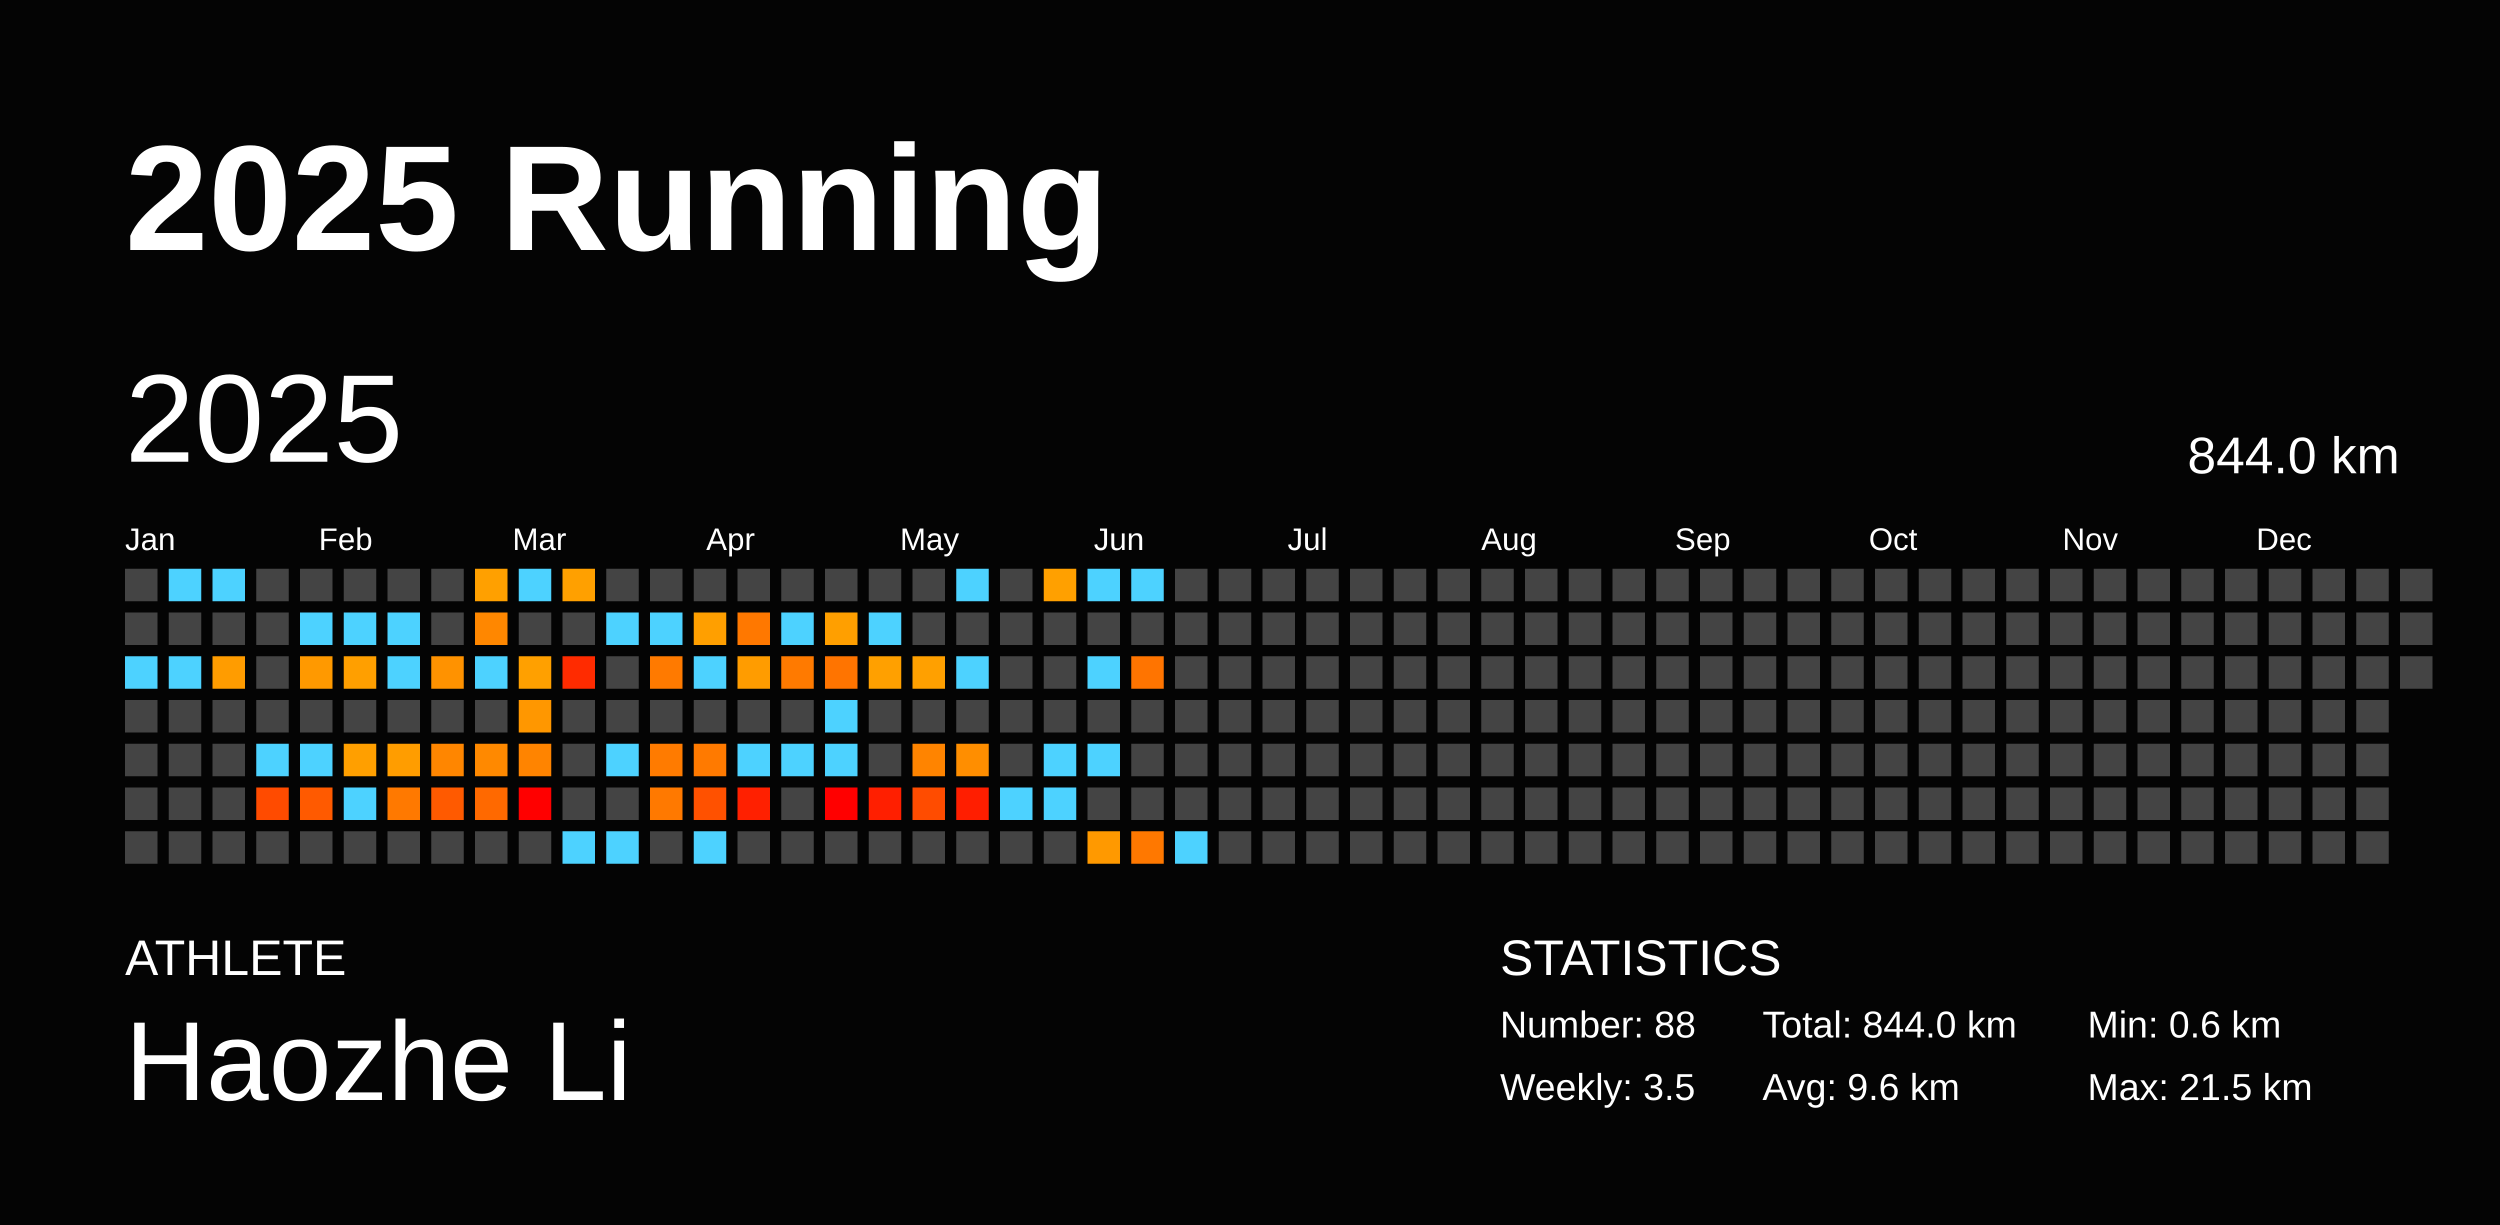
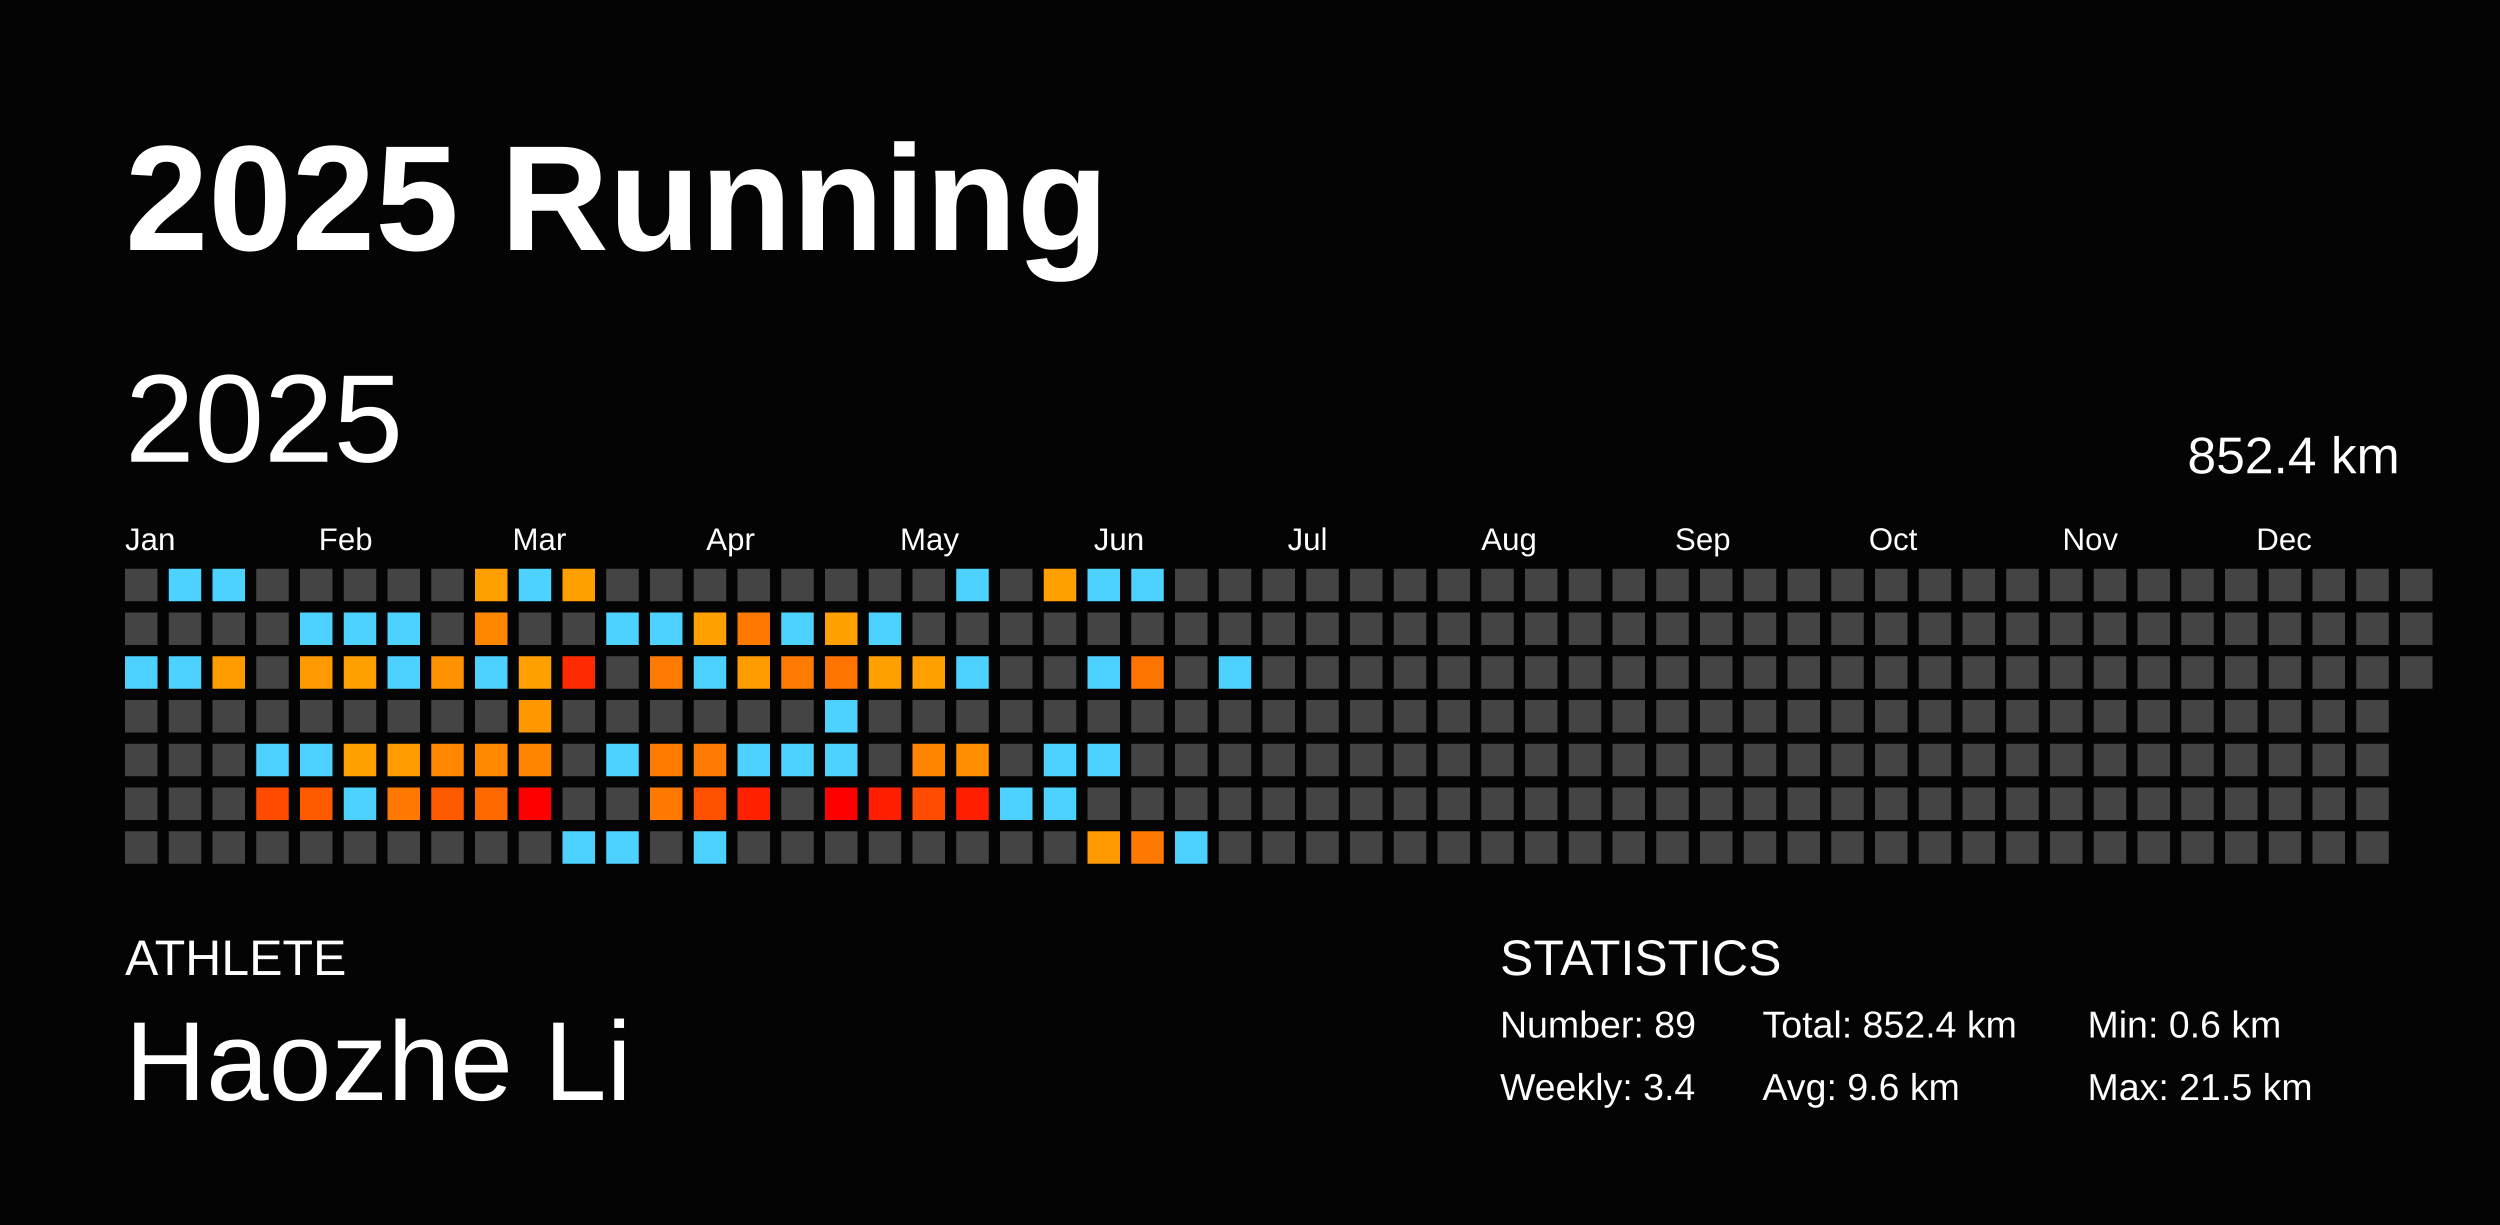
<svg xmlns="http://www.w3.org/2000/svg" baseProfile="full" height="98mm" version="1.1" viewBox="0,0,200,98" width="200mm">
  <defs />
  <rect fill="#040404" height="98" width="200" x="0" y="0" />
  <text fill="#FFFFFF" style="font-size:12px; font-family:Arial; font-weight:bold;" x="10" y="20">2025 Running</text>
  <text fill="#FFFFFF" style="font-size:4px; font-family:Arial" x="10" y="78">ATHLETE</text>
  <text fill="#FFFFFF" style="font-size:9px; font-family:Arial" x="10" y="88">Haozhe Li</text>
  <text fill="#FFFFFF" style="font-size:4px; font-family:Arial" x="120" y="78">STATISTICS</text>
-   <text fill="#FFFFFF" style="font-size:3px; font-family:Arial" x="120" y="83">Number: 88</text>
-   <text fill="#FFFFFF" style="font-size:3px; font-family:Arial" x="120" y="88">Weekly: 3.5</text>
-   <text fill="#FFFFFF" style="font-size:3px; font-family:Arial" x="141" y="83">Total: 844.0 km</text>
+   <text fill="#FFFFFF" style="font-size:3px; font-family:Arial" x="120" y="83">Number: 89</text>
+   <text fill="#FFFFFF" style="font-size:3px; font-family:Arial" x="120" y="88">Weekly: 3.4</text>
+   <text fill="#FFFFFF" style="font-size:3px; font-family:Arial" x="141" y="83">Total: 852.4 km</text>
  <text fill="#FFFFFF" style="font-size:3px; font-family:Arial" x="141" y="88">Avg: 9.6 km</text>
  <text fill="#FFFFFF" style="font-size:3px; font-family:Arial" x="167" y="83">Min: 0.6 km</text>
  <text fill="#FFFFFF" style="font-size:3px; font-family:Arial" x="167" y="88">Max: 21.5 km</text>
  <text dominant-baseline="hanging" fill="#FFFFFF" style="font-size:10.0px; font-family:Arial;" x="10" y="30">2025</text>
-   <text dominant-baseline="hanging" fill="#FFFFFF" style="font-size:4.125px; font-family:Arial;" x="175" y="35">844.0 km</text>
+   <text dominant-baseline="hanging" fill="#FFFFFF" style="font-size:4.125px; font-family:Arial;" x="175" y="35">852.4 km</text>
  <text fill="#FFFFFF" style="font-size:2.5px; font-family:Arial" x="10.0" y="44">Jan</text>
  <text fill="#FFFFFF" style="font-size:2.5px; font-family:Arial" x="25.5" y="44">Feb</text>
  <text fill="#FFFFFF" style="font-size:2.5px; font-family:Arial" x="41.0" y="44">Mar</text>
  <text fill="#FFFFFF" style="font-size:2.5px; font-family:Arial" x="56.5" y="44">Apr</text>
  <text fill="#FFFFFF" style="font-size:2.5px; font-family:Arial" x="72.0" y="44">May</text>
  <text fill="#FFFFFF" style="font-size:2.5px; font-family:Arial" x="87.5" y="44">Jun</text>
  <text fill="#FFFFFF" style="font-size:2.5px; font-family:Arial" x="103.0" y="44">Jul</text>
  <text fill="#FFFFFF" style="font-size:2.5px; font-family:Arial" x="118.5" y="44">Aug</text>
  <text fill="#FFFFFF" style="font-size:2.5px; font-family:Arial" x="134.0" y="44">Sep</text>
  <text fill="#FFFFFF" style="font-size:2.5px; font-family:Arial" x="149.5" y="44">Oct</text>
  <text fill="#FFFFFF" style="font-size:2.5px; font-family:Arial" x="165.0" y="44">Nov</text>
  <text fill="#FFFFFF" style="font-size:2.5px; font-family:Arial" x="180.5" y="44">Dec</text>
  <rect fill="#444444" height="2.6" width="2.6" x="10.0" y="45.5" />
  <rect fill="#444444" height="2.6" width="2.6" x="10.0" y="49.0" />
  <rect fill="#4dd2ff" height="2.6" width="2.6" x="10.0" y="52.5" />
  <rect fill="#444444" height="2.6" width="2.6" x="10.0" y="56.0" />
  <rect fill="#444444" height="2.6" width="2.6" x="10.0" y="59.5" />
  <rect fill="#444444" height="2.6" width="2.6" x="10.0" y="63.0" />
  <rect fill="#444444" height="2.6" width="2.6" x="10.0" y="66.5" />
  <rect fill="#4dd2ff" height="2.6" width="2.6" x="13.5" y="45.5" />
  <rect fill="#444444" height="2.6" width="2.6" x="13.5" y="49.0" />
  <rect fill="#4dd2ff" height="2.6" width="2.6" x="13.5" y="52.5" />
  <rect fill="#444444" height="2.6" width="2.6" x="13.5" y="56.0" />
  <rect fill="#444444" height="2.6" width="2.6" x="13.5" y="59.5" />
  <rect fill="#444444" height="2.6" width="2.6" x="13.5" y="63.0" />
  <rect fill="#444444" height="2.6" width="2.6" x="13.5" y="66.5" />
  <rect fill="#4dd2ff" height="2.6" width="2.6" x="17.0" y="45.5" />
  <rect fill="#444444" height="2.6" width="2.6" x="17.0" y="49.0" />
  <rect fill="#ff9c00" height="2.6" width="2.6" x="17.0" y="52.5" />
  <rect fill="#444444" height="2.6" width="2.6" x="17.0" y="56.0" />
  <rect fill="#444444" height="2.6" width="2.6" x="17.0" y="59.5" />
  <rect fill="#444444" height="2.6" width="2.6" x="17.0" y="63.0" />
  <rect fill="#444444" height="2.6" width="2.6" x="17.0" y="66.5" />
  <rect fill="#444444" height="2.6" width="2.6" x="20.5" y="45.5" />
  <rect fill="#444444" height="2.6" width="2.6" x="20.5" y="49.0" />
  <rect fill="#444444" height="2.6" width="2.6" x="20.5" y="52.5" />
  <rect fill="#444444" height="2.6" width="2.6" x="20.5" y="56.0" />
  <rect fill="#4dd2ff" height="2.6" width="2.6" x="20.5" y="59.5" />
  <rect fill="#ff4b00" height="2.6" width="2.6" x="20.5" y="63.0" />
  <rect fill="#444444" height="2.6" width="2.6" x="20.5" y="66.5" />
  <rect fill="#444444" height="2.6" width="2.6" x="24.0" y="45.5" />
  <rect fill="#4dd2ff" height="2.6" width="2.6" x="24.0" y="49.0" />
  <rect fill="#ff9900" height="2.6" width="2.6" x="24.0" y="52.5" />
  <rect fill="#444444" height="2.6" width="2.6" x="24.0" y="56.0" />
  <rect fill="#4dd2ff" height="2.6" width="2.6" x="24.0" y="59.5" />
  <rect fill="#ff5a00" height="2.6" width="2.6" x="24.0" y="63.0" />
  <rect fill="#444444" height="2.6" width="2.6" x="24.0" y="66.5" />
  <rect fill="#444444" height="2.6" width="2.6" x="27.5" y="45.5" />
  <rect fill="#4dd2ff" height="2.6" width="2.6" x="27.5" y="49.0" />
  <rect fill="#ff9f00" height="2.6" width="2.6" x="27.5" y="52.5" />
  <rect fill="#444444" height="2.6" width="2.6" x="27.5" y="56.0" />
  <rect fill="#ff9f00" height="2.6" width="2.6" x="27.5" y="59.5" />
  <rect fill="#4dd2ff" height="2.6" width="2.6" x="27.5" y="63.0" />
  <rect fill="#444444" height="2.6" width="2.6" x="27.5" y="66.5" />
  <rect fill="#444444" height="2.6" width="2.6" x="31.0" y="45.5" />
  <rect fill="#4dd2ff" height="2.6" width="2.6" x="31.0" y="49.0" />
  <rect fill="#4dd2ff" height="2.6" width="2.6" x="31.0" y="52.5" />
  <rect fill="#444444" height="2.6" width="2.6" x="31.0" y="56.0" />
  <rect fill="#ff9d00" height="2.6" width="2.6" x="31.0" y="59.5" />
  <rect fill="#ff7900" height="2.6" width="2.6" x="31.0" y="63.0" />
  <rect fill="#444444" height="2.6" width="2.6" x="31.0" y="66.5" />
  <rect fill="#444444" height="2.6" width="2.6" x="34.5" y="45.5" />
  <rect fill="#444444" height="2.6" width="2.6" x="34.5" y="49.0" />
  <rect fill="#ff9200" height="2.6" width="2.6" x="34.5" y="52.5" />
  <rect fill="#444444" height="2.6" width="2.6" x="34.5" y="56.0" />
  <rect fill="#ff8600" height="2.6" width="2.6" x="34.5" y="59.5" />
  <rect fill="#ff5a00" height="2.6" width="2.6" x="34.5" y="63.0" />
  <rect fill="#444444" height="2.6" width="2.6" x="34.5" y="66.5" />
  <rect fill="#ffa000" height="2.6" width="2.6" x="38.0" y="45.5" />
  <rect fill="#ff8700" height="2.6" width="2.6" x="38.0" y="49.0" />
  <rect fill="#4dd2ff" height="2.6" width="2.6" x="38.0" y="52.5" />
  <rect fill="#444444" height="2.6" width="2.6" x="38.0" y="56.0" />
  <rect fill="#ff8900" height="2.6" width="2.6" x="38.0" y="59.5" />
  <rect fill="#ff6900" height="2.6" width="2.6" x="38.0" y="63.0" />
  <rect fill="#444444" height="2.6" width="2.6" x="38.0" y="66.5" />
  <rect fill="#4dd2ff" height="2.6" width="2.6" x="41.5" y="45.5" />
  <rect fill="#444444" height="2.6" width="2.6" x="41.5" y="49.0" />
  <rect fill="#ffa000" height="2.6" width="2.6" x="41.5" y="52.5" />
  <rect fill="#ff9700" height="2.6" width="2.6" x="41.5" y="56.0" />
  <rect fill="#ff8400" height="2.6" width="2.6" x="41.5" y="59.5" />
  <rect fill="red" height="2.6" width="2.6" x="41.5" y="63.0" />
  <rect fill="#444444" height="2.6" width="2.6" x="41.5" y="66.5" />
  <rect fill="#ffa000" height="2.6" width="2.6" x="45.0" y="45.5" />
  <rect fill="#444444" height="2.6" width="2.6" x="45.0" y="49.0" />
  <rect fill="#ff2b00" height="2.6" width="2.6" x="45.0" y="52.5" />
  <rect fill="#444444" height="2.6" width="2.6" x="45.0" y="56.0" />
  <rect fill="#444444" height="2.6" width="2.6" x="45.0" y="59.5" />
  <rect fill="#444444" height="2.6" width="2.6" x="45.0" y="63.0" />
  <rect fill="#4dd2ff" height="2.6" width="2.6" x="45.0" y="66.5" />
  <rect fill="#444444" height="2.6" width="2.6" x="48.5" y="45.5" />
  <rect fill="#4dd2ff" height="2.6" width="2.6" x="48.5" y="49.0" />
  <rect fill="#444444" height="2.6" width="2.6" x="48.5" y="52.5" />
  <rect fill="#444444" height="2.6" width="2.6" x="48.5" y="56.0" />
  <rect fill="#4dd2ff" height="2.6" width="2.6" x="48.5" y="59.5" />
  <rect fill="#444444" height="2.6" width="2.6" x="48.5" y="63.0" />
  <rect fill="#4dd2ff" height="2.6" width="2.6" x="48.5" y="66.5" />
  <rect fill="#444444" height="2.6" width="2.6" x="52.0" y="45.5" />
  <rect fill="#4dd2ff" height="2.6" width="2.6" x="52.0" y="49.0" />
  <rect fill="#ff7a00" height="2.6" width="2.6" x="52.0" y="52.5" />
  <rect fill="#444444" height="2.6" width="2.6" x="52.0" y="56.0" />
  <rect fill="#ff7b00" height="2.6" width="2.6" x="52.0" y="59.5" />
  <rect fill="#ff7900" height="2.6" width="2.6" x="52.0" y="63.0" />
  <rect fill="#444444" height="2.6" width="2.6" x="52.0" y="66.5" />
  <rect fill="#444444" height="2.6" width="2.6" x="55.5" y="45.5" />
  <rect fill="#ff9f00" height="2.6" width="2.6" x="55.5" y="49.0" />
  <rect fill="#4dd2ff" height="2.6" width="2.6" x="55.5" y="52.5" />
  <rect fill="#444444" height="2.6" width="2.6" x="55.5" y="56.0" />
  <rect fill="#ff7a00" height="2.6" width="2.6" x="55.5" y="59.5" />
  <rect fill="#ff5100" height="2.6" width="2.6" x="55.5" y="63.0" />
  <rect fill="#4dd2ff" height="2.6" width="2.6" x="55.5" y="66.5" />
  <rect fill="#444444" height="2.6" width="2.6" x="59.0" y="45.5" />
  <rect fill="#ff7800" height="2.6" width="2.6" x="59.0" y="49.0" />
  <rect fill="#ff9c00" height="2.6" width="2.6" x="59.0" y="52.5" />
  <rect fill="#444444" height="2.6" width="2.6" x="59.0" y="56.0" />
  <rect fill="#4dd2ff" height="2.6" width="2.6" x="59.0" y="59.5" />
  <rect fill="#ff2000" height="2.6" width="2.6" x="59.0" y="63.0" />
  <rect fill="#444444" height="2.6" width="2.6" x="59.0" y="66.5" />
  <rect fill="#444444" height="2.6" width="2.6" x="62.5" y="45.5" />
  <rect fill="#4dd2ff" height="2.6" width="2.6" x="62.5" y="49.0" />
  <rect fill="#ff7a00" height="2.6" width="2.6" x="62.5" y="52.5" />
  <rect fill="#444444" height="2.6" width="2.6" x="62.5" y="56.0" />
  <rect fill="#4dd2ff" height="2.6" width="2.6" x="62.5" y="59.5" />
  <rect fill="#444444" height="2.6" width="2.6" x="62.5" y="63.0" />
  <rect fill="#444444" height="2.6" width="2.6" x="62.5" y="66.5" />
  <rect fill="#444444" height="2.6" width="2.6" x="66.0" y="45.5" />
  <rect fill="#ff9f00" height="2.6" width="2.6" x="66.0" y="49.0" />
  <rect fill="#ff7400" height="2.6" width="2.6" x="66.0" y="52.5" />
  <rect fill="#4dd2ff" height="2.6" width="2.6" x="66.0" y="56.0" />
  <rect fill="#4dd2ff" height="2.6" width="2.6" x="66.0" y="59.5" />
  <rect fill="red" height="2.6" width="2.6" x="66.0" y="63.0" />
  <rect fill="#444444" height="2.6" width="2.6" x="66.0" y="66.5" />
  <rect fill="#444444" height="2.6" width="2.6" x="69.5" y="45.5" />
  <rect fill="#4dd2ff" height="2.6" width="2.6" x="69.5" y="49.0" />
  <rect fill="#ffa000" height="2.6" width="2.6" x="69.5" y="52.5" />
  <rect fill="#444444" height="2.6" width="2.6" x="69.5" y="56.0" />
  <rect fill="#444444" height="2.6" width="2.6" x="69.5" y="59.5" />
  <rect fill="#ff1f00" height="2.6" width="2.6" x="69.5" y="63.0" />
  <rect fill="#444444" height="2.6" width="2.6" x="69.5" y="66.5" />
  <rect fill="#444444" height="2.6" width="2.6" x="73.0" y="45.5" />
  <rect fill="#444444" height="2.6" width="2.6" x="73.0" y="49.0" />
  <rect fill="#ffa000" height="2.6" width="2.6" x="73.0" y="52.5" />
  <rect fill="#444444" height="2.6" width="2.6" x="73.0" y="56.0" />
  <rect fill="#ff8400" height="2.6" width="2.6" x="73.0" y="59.5" />
  <rect fill="#ff4c00" height="2.6" width="2.6" x="73.0" y="63.0" />
  <rect fill="#444444" height="2.6" width="2.6" x="73.0" y="66.5" />
  <rect fill="#4dd2ff" height="2.6" width="2.6" x="76.5" y="45.5" />
  <rect fill="#444444" height="2.6" width="2.6" x="76.5" y="49.0" />
  <rect fill="#4dd2ff" height="2.6" width="2.6" x="76.5" y="52.5" />
  <rect fill="#444444" height="2.6" width="2.6" x="76.5" y="56.0" />
  <rect fill="#ff8e00" height="2.6" width="2.6" x="76.5" y="59.5" />
  <rect fill="#ff1e00" height="2.6" width="2.6" x="76.5" y="63.0" />
  <rect fill="#444444" height="2.6" width="2.6" x="76.5" y="66.5" />
  <rect fill="#444444" height="2.6" width="2.6" x="80.0" y="45.5" />
  <rect fill="#444444" height="2.6" width="2.6" x="80.0" y="49.0" />
  <rect fill="#444444" height="2.6" width="2.6" x="80.0" y="52.5" />
  <rect fill="#444444" height="2.6" width="2.6" x="80.0" y="56.0" />
  <rect fill="#444444" height="2.6" width="2.6" x="80.0" y="59.5" />
  <rect fill="#4dd2ff" height="2.6" width="2.6" x="80.0" y="63.0" />
  <rect fill="#444444" height="2.6" width="2.6" x="80.0" y="66.5" />
  <rect fill="#ffa000" height="2.6" width="2.6" x="83.5" y="45.5" />
  <rect fill="#444444" height="2.6" width="2.6" x="83.5" y="49.0" />
  <rect fill="#444444" height="2.6" width="2.6" x="83.5" y="52.5" />
  <rect fill="#444444" height="2.6" width="2.6" x="83.5" y="56.0" />
  <rect fill="#4dd2ff" height="2.6" width="2.6" x="83.5" y="59.5" />
  <rect fill="#4dd2ff" height="2.6" width="2.6" x="83.5" y="63.0" />
  <rect fill="#444444" height="2.6" width="2.6" x="83.5" y="66.5" />
  <rect fill="#4dd2ff" height="2.6" width="2.6" x="87.0" y="45.5" />
  <rect fill="#444444" height="2.6" width="2.6" x="87.0" y="49.0" />
  <rect fill="#4dd2ff" height="2.6" width="2.6" x="87.0" y="52.5" />
  <rect fill="#444444" height="2.6" width="2.6" x="87.0" y="56.0" />
  <rect fill="#4dd2ff" height="2.6" width="2.6" x="87.0" y="59.5" />
  <rect fill="#444444" height="2.6" width="2.6" x="87.0" y="63.0" />
  <rect fill="#ff9900" height="2.6" width="2.6" x="87.0" y="66.5" />
  <rect fill="#4dd2ff" height="2.6" width="2.6" x="90.5" y="45.5" />
  <rect fill="#444444" height="2.6" width="2.6" x="90.5" y="49.0" />
  <rect fill="#ff7400" height="2.6" width="2.6" x="90.5" y="52.5" />
  <rect fill="#444444" height="2.6" width="2.6" x="90.5" y="56.0" />
  <rect fill="#444444" height="2.6" width="2.6" x="90.5" y="59.5" />
  <rect fill="#444444" height="2.6" width="2.6" x="90.5" y="63.0" />
  <rect fill="#ff7800" height="2.6" width="2.6" x="90.5" y="66.5" />
  <rect fill="#444444" height="2.6" width="2.6" x="94.0" y="45.5" />
  <rect fill="#444444" height="2.6" width="2.6" x="94.0" y="49.0" />
  <rect fill="#444444" height="2.6" width="2.6" x="94.0" y="52.5" />
  <rect fill="#444444" height="2.6" width="2.6" x="94.0" y="56.0" />
  <rect fill="#444444" height="2.6" width="2.6" x="94.0" y="59.5" />
  <rect fill="#444444" height="2.6" width="2.6" x="94.0" y="63.0" />
  <rect fill="#4dd2ff" height="2.6" width="2.6" x="94.0" y="66.5" />
  <rect fill="#444444" height="2.6" width="2.6" x="97.5" y="45.5" />
  <rect fill="#444444" height="2.6" width="2.6" x="97.5" y="49.0" />
-   <rect fill="#444444" height="2.6" width="2.6" x="97.5" y="52.5" />
+   <rect fill="#4dd2ff" height="2.6" width="2.6" x="97.5" y="52.5" />
  <rect fill="#444444" height="2.6" width="2.6" x="97.5" y="56.0" />
  <rect fill="#444444" height="2.6" width="2.6" x="97.5" y="59.5" />
  <rect fill="#444444" height="2.6" width="2.6" x="97.5" y="63.0" />
  <rect fill="#444444" height="2.6" width="2.6" x="97.5" y="66.5" />
  <rect fill="#444444" height="2.6" width="2.6" x="101.0" y="45.5" />
  <rect fill="#444444" height="2.6" width="2.6" x="101.0" y="49.0" />
  <rect fill="#444444" height="2.6" width="2.6" x="101.0" y="52.5" />
  <rect fill="#444444" height="2.6" width="2.6" x="101.0" y="56.0" />
  <rect fill="#444444" height="2.6" width="2.6" x="101.0" y="59.5" />
  <rect fill="#444444" height="2.6" width="2.6" x="101.0" y="63.0" />
  <rect fill="#444444" height="2.6" width="2.6" x="101.0" y="66.5" />
  <rect fill="#444444" height="2.6" width="2.6" x="104.5" y="45.5" />
  <rect fill="#444444" height="2.6" width="2.6" x="104.5" y="49.0" />
  <rect fill="#444444" height="2.6" width="2.6" x="104.5" y="52.5" />
  <rect fill="#444444" height="2.6" width="2.6" x="104.5" y="56.0" />
  <rect fill="#444444" height="2.6" width="2.6" x="104.5" y="59.5" />
  <rect fill="#444444" height="2.6" width="2.6" x="104.5" y="63.0" />
  <rect fill="#444444" height="2.6" width="2.6" x="104.5" y="66.5" />
  <rect fill="#444444" height="2.6" width="2.6" x="108.0" y="45.5" />
  <rect fill="#444444" height="2.6" width="2.6" x="108.0" y="49.0" />
  <rect fill="#444444" height="2.6" width="2.6" x="108.0" y="52.5" />
  <rect fill="#444444" height="2.6" width="2.6" x="108.0" y="56.0" />
  <rect fill="#444444" height="2.6" width="2.6" x="108.0" y="59.5" />
  <rect fill="#444444" height="2.6" width="2.6" x="108.0" y="63.0" />
  <rect fill="#444444" height="2.6" width="2.6" x="108.0" y="66.5" />
  <rect fill="#444444" height="2.6" width="2.6" x="111.5" y="45.5" />
  <rect fill="#444444" height="2.6" width="2.6" x="111.5" y="49.0" />
  <rect fill="#444444" height="2.6" width="2.6" x="111.5" y="52.5" />
  <rect fill="#444444" height="2.6" width="2.6" x="111.5" y="56.0" />
  <rect fill="#444444" height="2.6" width="2.6" x="111.5" y="59.5" />
  <rect fill="#444444" height="2.6" width="2.6" x="111.5" y="63.0" />
  <rect fill="#444444" height="2.6" width="2.6" x="111.5" y="66.5" />
  <rect fill="#444444" height="2.6" width="2.6" x="115.0" y="45.5" />
  <rect fill="#444444" height="2.6" width="2.6" x="115.0" y="49.0" />
  <rect fill="#444444" height="2.6" width="2.6" x="115.0" y="52.5" />
  <rect fill="#444444" height="2.6" width="2.6" x="115.0" y="56.0" />
  <rect fill="#444444" height="2.6" width="2.6" x="115.0" y="59.5" />
  <rect fill="#444444" height="2.6" width="2.6" x="115.0" y="63.0" />
  <rect fill="#444444" height="2.6" width="2.6" x="115.0" y="66.5" />
  <rect fill="#444444" height="2.6" width="2.6" x="118.5" y="45.5" />
  <rect fill="#444444" height="2.6" width="2.6" x="118.5" y="49.0" />
  <rect fill="#444444" height="2.6" width="2.6" x="118.5" y="52.5" />
  <rect fill="#444444" height="2.6" width="2.6" x="118.5" y="56.0" />
  <rect fill="#444444" height="2.6" width="2.6" x="118.5" y="59.5" />
  <rect fill="#444444" height="2.6" width="2.6" x="118.5" y="63.0" />
  <rect fill="#444444" height="2.6" width="2.6" x="118.5" y="66.5" />
  <rect fill="#444444" height="2.6" width="2.6" x="122.0" y="45.5" />
  <rect fill="#444444" height="2.6" width="2.6" x="122.0" y="49.0" />
  <rect fill="#444444" height="2.6" width="2.6" x="122.0" y="52.5" />
  <rect fill="#444444" height="2.6" width="2.6" x="122.0" y="56.0" />
  <rect fill="#444444" height="2.6" width="2.6" x="122.0" y="59.5" />
  <rect fill="#444444" height="2.6" width="2.6" x="122.0" y="63.0" />
  <rect fill="#444444" height="2.6" width="2.6" x="122.0" y="66.5" />
  <rect fill="#444444" height="2.6" width="2.6" x="125.5" y="45.5" />
  <rect fill="#444444" height="2.6" width="2.6" x="125.5" y="49.0" />
  <rect fill="#444444" height="2.6" width="2.6" x="125.5" y="52.5" />
  <rect fill="#444444" height="2.6" width="2.6" x="125.5" y="56.0" />
  <rect fill="#444444" height="2.6" width="2.6" x="125.5" y="59.5" />
  <rect fill="#444444" height="2.6" width="2.6" x="125.5" y="63.0" />
  <rect fill="#444444" height="2.6" width="2.6" x="125.5" y="66.5" />
  <rect fill="#444444" height="2.6" width="2.6" x="129.0" y="45.5" />
  <rect fill="#444444" height="2.6" width="2.6" x="129.0" y="49.0" />
  <rect fill="#444444" height="2.6" width="2.6" x="129.0" y="52.5" />
  <rect fill="#444444" height="2.6" width="2.6" x="129.0" y="56.0" />
  <rect fill="#444444" height="2.6" width="2.6" x="129.0" y="59.5" />
  <rect fill="#444444" height="2.6" width="2.6" x="129.0" y="63.0" />
  <rect fill="#444444" height="2.6" width="2.6" x="129.0" y="66.5" />
  <rect fill="#444444" height="2.6" width="2.6" x="132.5" y="45.5" />
  <rect fill="#444444" height="2.6" width="2.6" x="132.5" y="49.0" />
  <rect fill="#444444" height="2.6" width="2.6" x="132.5" y="52.5" />
  <rect fill="#444444" height="2.6" width="2.6" x="132.5" y="56.0" />
  <rect fill="#444444" height="2.6" width="2.6" x="132.5" y="59.5" />
  <rect fill="#444444" height="2.6" width="2.6" x="132.5" y="63.0" />
  <rect fill="#444444" height="2.6" width="2.6" x="132.5" y="66.5" />
  <rect fill="#444444" height="2.6" width="2.6" x="136.0" y="45.5" />
  <rect fill="#444444" height="2.6" width="2.6" x="136.0" y="49.0" />
  <rect fill="#444444" height="2.6" width="2.6" x="136.0" y="52.5" />
  <rect fill="#444444" height="2.6" width="2.6" x="136.0" y="56.0" />
  <rect fill="#444444" height="2.6" width="2.6" x="136.0" y="59.5" />
  <rect fill="#444444" height="2.6" width="2.6" x="136.0" y="63.0" />
  <rect fill="#444444" height="2.6" width="2.6" x="136.0" y="66.5" />
  <rect fill="#444444" height="2.6" width="2.6" x="139.5" y="45.5" />
  <rect fill="#444444" height="2.6" width="2.6" x="139.5" y="49.0" />
  <rect fill="#444444" height="2.6" width="2.6" x="139.5" y="52.5" />
  <rect fill="#444444" height="2.6" width="2.6" x="139.5" y="56.0" />
  <rect fill="#444444" height="2.6" width="2.6" x="139.5" y="59.5" />
  <rect fill="#444444" height="2.6" width="2.6" x="139.5" y="63.0" />
  <rect fill="#444444" height="2.6" width="2.6" x="139.5" y="66.5" />
  <rect fill="#444444" height="2.6" width="2.6" x="143.0" y="45.5" />
  <rect fill="#444444" height="2.6" width="2.6" x="143.0" y="49.0" />
  <rect fill="#444444" height="2.6" width="2.6" x="143.0" y="52.5" />
  <rect fill="#444444" height="2.6" width="2.6" x="143.0" y="56.0" />
  <rect fill="#444444" height="2.6" width="2.6" x="143.0" y="59.5" />
  <rect fill="#444444" height="2.6" width="2.6" x="143.0" y="63.0" />
  <rect fill="#444444" height="2.6" width="2.6" x="143.0" y="66.5" />
  <rect fill="#444444" height="2.6" width="2.6" x="146.5" y="45.5" />
  <rect fill="#444444" height="2.6" width="2.6" x="146.5" y="49.0" />
  <rect fill="#444444" height="2.6" width="2.6" x="146.5" y="52.5" />
  <rect fill="#444444" height="2.6" width="2.6" x="146.5" y="56.0" />
  <rect fill="#444444" height="2.6" width="2.6" x="146.5" y="59.5" />
  <rect fill="#444444" height="2.6" width="2.6" x="146.5" y="63.0" />
  <rect fill="#444444" height="2.6" width="2.6" x="146.5" y="66.5" />
  <rect fill="#444444" height="2.6" width="2.6" x="150.0" y="45.5" />
  <rect fill="#444444" height="2.6" width="2.6" x="150.0" y="49.0" />
  <rect fill="#444444" height="2.6" width="2.6" x="150.0" y="52.5" />
  <rect fill="#444444" height="2.6" width="2.6" x="150.0" y="56.0" />
  <rect fill="#444444" height="2.6" width="2.6" x="150.0" y="59.5" />
  <rect fill="#444444" height="2.6" width="2.6" x="150.0" y="63.0" />
  <rect fill="#444444" height="2.6" width="2.6" x="150.0" y="66.5" />
  <rect fill="#444444" height="2.6" width="2.6" x="153.5" y="45.5" />
  <rect fill="#444444" height="2.6" width="2.6" x="153.5" y="49.0" />
  <rect fill="#444444" height="2.6" width="2.6" x="153.5" y="52.5" />
  <rect fill="#444444" height="2.6" width="2.6" x="153.5" y="56.0" />
  <rect fill="#444444" height="2.6" width="2.6" x="153.5" y="59.5" />
  <rect fill="#444444" height="2.6" width="2.6" x="153.5" y="63.0" />
  <rect fill="#444444" height="2.6" width="2.6" x="153.5" y="66.5" />
  <rect fill="#444444" height="2.6" width="2.6" x="157.0" y="45.5" />
  <rect fill="#444444" height="2.6" width="2.6" x="157.0" y="49.0" />
  <rect fill="#444444" height="2.6" width="2.6" x="157.0" y="52.5" />
  <rect fill="#444444" height="2.6" width="2.6" x="157.0" y="56.0" />
  <rect fill="#444444" height="2.6" width="2.6" x="157.0" y="59.5" />
  <rect fill="#444444" height="2.6" width="2.6" x="157.0" y="63.0" />
  <rect fill="#444444" height="2.6" width="2.6" x="157.0" y="66.5" />
  <rect fill="#444444" height="2.6" width="2.6" x="160.5" y="45.5" />
  <rect fill="#444444" height="2.6" width="2.6" x="160.5" y="49.0" />
  <rect fill="#444444" height="2.6" width="2.6" x="160.5" y="52.5" />
  <rect fill="#444444" height="2.6" width="2.6" x="160.5" y="56.0" />
  <rect fill="#444444" height="2.6" width="2.6" x="160.5" y="59.5" />
  <rect fill="#444444" height="2.6" width="2.6" x="160.5" y="63.0" />
  <rect fill="#444444" height="2.6" width="2.6" x="160.5" y="66.5" />
  <rect fill="#444444" height="2.6" width="2.6" x="164.0" y="45.5" />
  <rect fill="#444444" height="2.6" width="2.6" x="164.0" y="49.0" />
  <rect fill="#444444" height="2.6" width="2.6" x="164.0" y="52.5" />
  <rect fill="#444444" height="2.6" width="2.6" x="164.0" y="56.0" />
  <rect fill="#444444" height="2.6" width="2.6" x="164.0" y="59.5" />
  <rect fill="#444444" height="2.6" width="2.6" x="164.0" y="63.0" />
  <rect fill="#444444" height="2.6" width="2.6" x="164.0" y="66.5" />
  <rect fill="#444444" height="2.6" width="2.6" x="167.5" y="45.5" />
  <rect fill="#444444" height="2.6" width="2.6" x="167.5" y="49.0" />
  <rect fill="#444444" height="2.6" width="2.6" x="167.5" y="52.5" />
  <rect fill="#444444" height="2.6" width="2.6" x="167.5" y="56.0" />
  <rect fill="#444444" height="2.6" width="2.6" x="167.5" y="59.5" />
  <rect fill="#444444" height="2.6" width="2.6" x="167.5" y="63.0" />
  <rect fill="#444444" height="2.6" width="2.6" x="167.5" y="66.5" />
  <rect fill="#444444" height="2.6" width="2.6" x="171.0" y="45.5" />
  <rect fill="#444444" height="2.6" width="2.6" x="171.0" y="49.0" />
  <rect fill="#444444" height="2.6" width="2.6" x="171.0" y="52.5" />
  <rect fill="#444444" height="2.6" width="2.6" x="171.0" y="56.0" />
  <rect fill="#444444" height="2.6" width="2.6" x="171.0" y="59.5" />
  <rect fill="#444444" height="2.6" width="2.6" x="171.0" y="63.0" />
  <rect fill="#444444" height="2.6" width="2.6" x="171.0" y="66.5" />
  <rect fill="#444444" height="2.6" width="2.6" x="174.5" y="45.5" />
  <rect fill="#444444" height="2.6" width="2.6" x="174.5" y="49.0" />
  <rect fill="#444444" height="2.6" width="2.6" x="174.5" y="52.5" />
  <rect fill="#444444" height="2.6" width="2.6" x="174.5" y="56.0" />
  <rect fill="#444444" height="2.6" width="2.6" x="174.5" y="59.5" />
  <rect fill="#444444" height="2.6" width="2.6" x="174.5" y="63.0" />
  <rect fill="#444444" height="2.6" width="2.6" x="174.5" y="66.5" />
  <rect fill="#444444" height="2.6" width="2.6" x="178.0" y="45.5" />
  <rect fill="#444444" height="2.6" width="2.6" x="178.0" y="49.0" />
  <rect fill="#444444" height="2.6" width="2.6" x="178.0" y="52.5" />
  <rect fill="#444444" height="2.6" width="2.6" x="178.0" y="56.0" />
  <rect fill="#444444" height="2.6" width="2.6" x="178.0" y="59.5" />
  <rect fill="#444444" height="2.6" width="2.6" x="178.0" y="63.0" />
  <rect fill="#444444" height="2.6" width="2.6" x="178.0" y="66.5" />
  <rect fill="#444444" height="2.6" width="2.6" x="181.5" y="45.5" />
  <rect fill="#444444" height="2.6" width="2.6" x="181.5" y="49.0" />
  <rect fill="#444444" height="2.6" width="2.6" x="181.5" y="52.5" />
  <rect fill="#444444" height="2.6" width="2.6" x="181.5" y="56.0" />
  <rect fill="#444444" height="2.6" width="2.6" x="181.5" y="59.5" />
  <rect fill="#444444" height="2.6" width="2.6" x="181.5" y="63.0" />
  <rect fill="#444444" height="2.6" width="2.6" x="181.5" y="66.5" />
  <rect fill="#444444" height="2.6" width="2.6" x="185.0" y="45.5" />
  <rect fill="#444444" height="2.6" width="2.6" x="185.0" y="49.0" />
  <rect fill="#444444" height="2.6" width="2.6" x="185.0" y="52.5" />
  <rect fill="#444444" height="2.6" width="2.6" x="185.0" y="56.0" />
  <rect fill="#444444" height="2.6" width="2.6" x="185.0" y="59.5" />
  <rect fill="#444444" height="2.6" width="2.6" x="185.0" y="63.0" />
  <rect fill="#444444" height="2.6" width="2.6" x="185.0" y="66.5" />
  <rect fill="#444444" height="2.6" width="2.6" x="188.5" y="45.5" />
  <rect fill="#444444" height="2.6" width="2.6" x="188.5" y="49.0" />
  <rect fill="#444444" height="2.6" width="2.6" x="188.5" y="52.5" />
  <rect fill="#444444" height="2.6" width="2.6" x="188.5" y="56.0" />
  <rect fill="#444444" height="2.6" width="2.6" x="188.5" y="59.5" />
  <rect fill="#444444" height="2.6" width="2.6" x="188.5" y="63.0" />
  <rect fill="#444444" height="2.6" width="2.6" x="188.5" y="66.5" />
  <rect fill="#444444" height="2.6" width="2.6" x="192.0" y="45.5" />
  <rect fill="#444444" height="2.6" width="2.6" x="192.0" y="49.0" />
  <rect fill="#444444" height="2.6" width="2.6" x="192.0" y="52.5" />
</svg>
